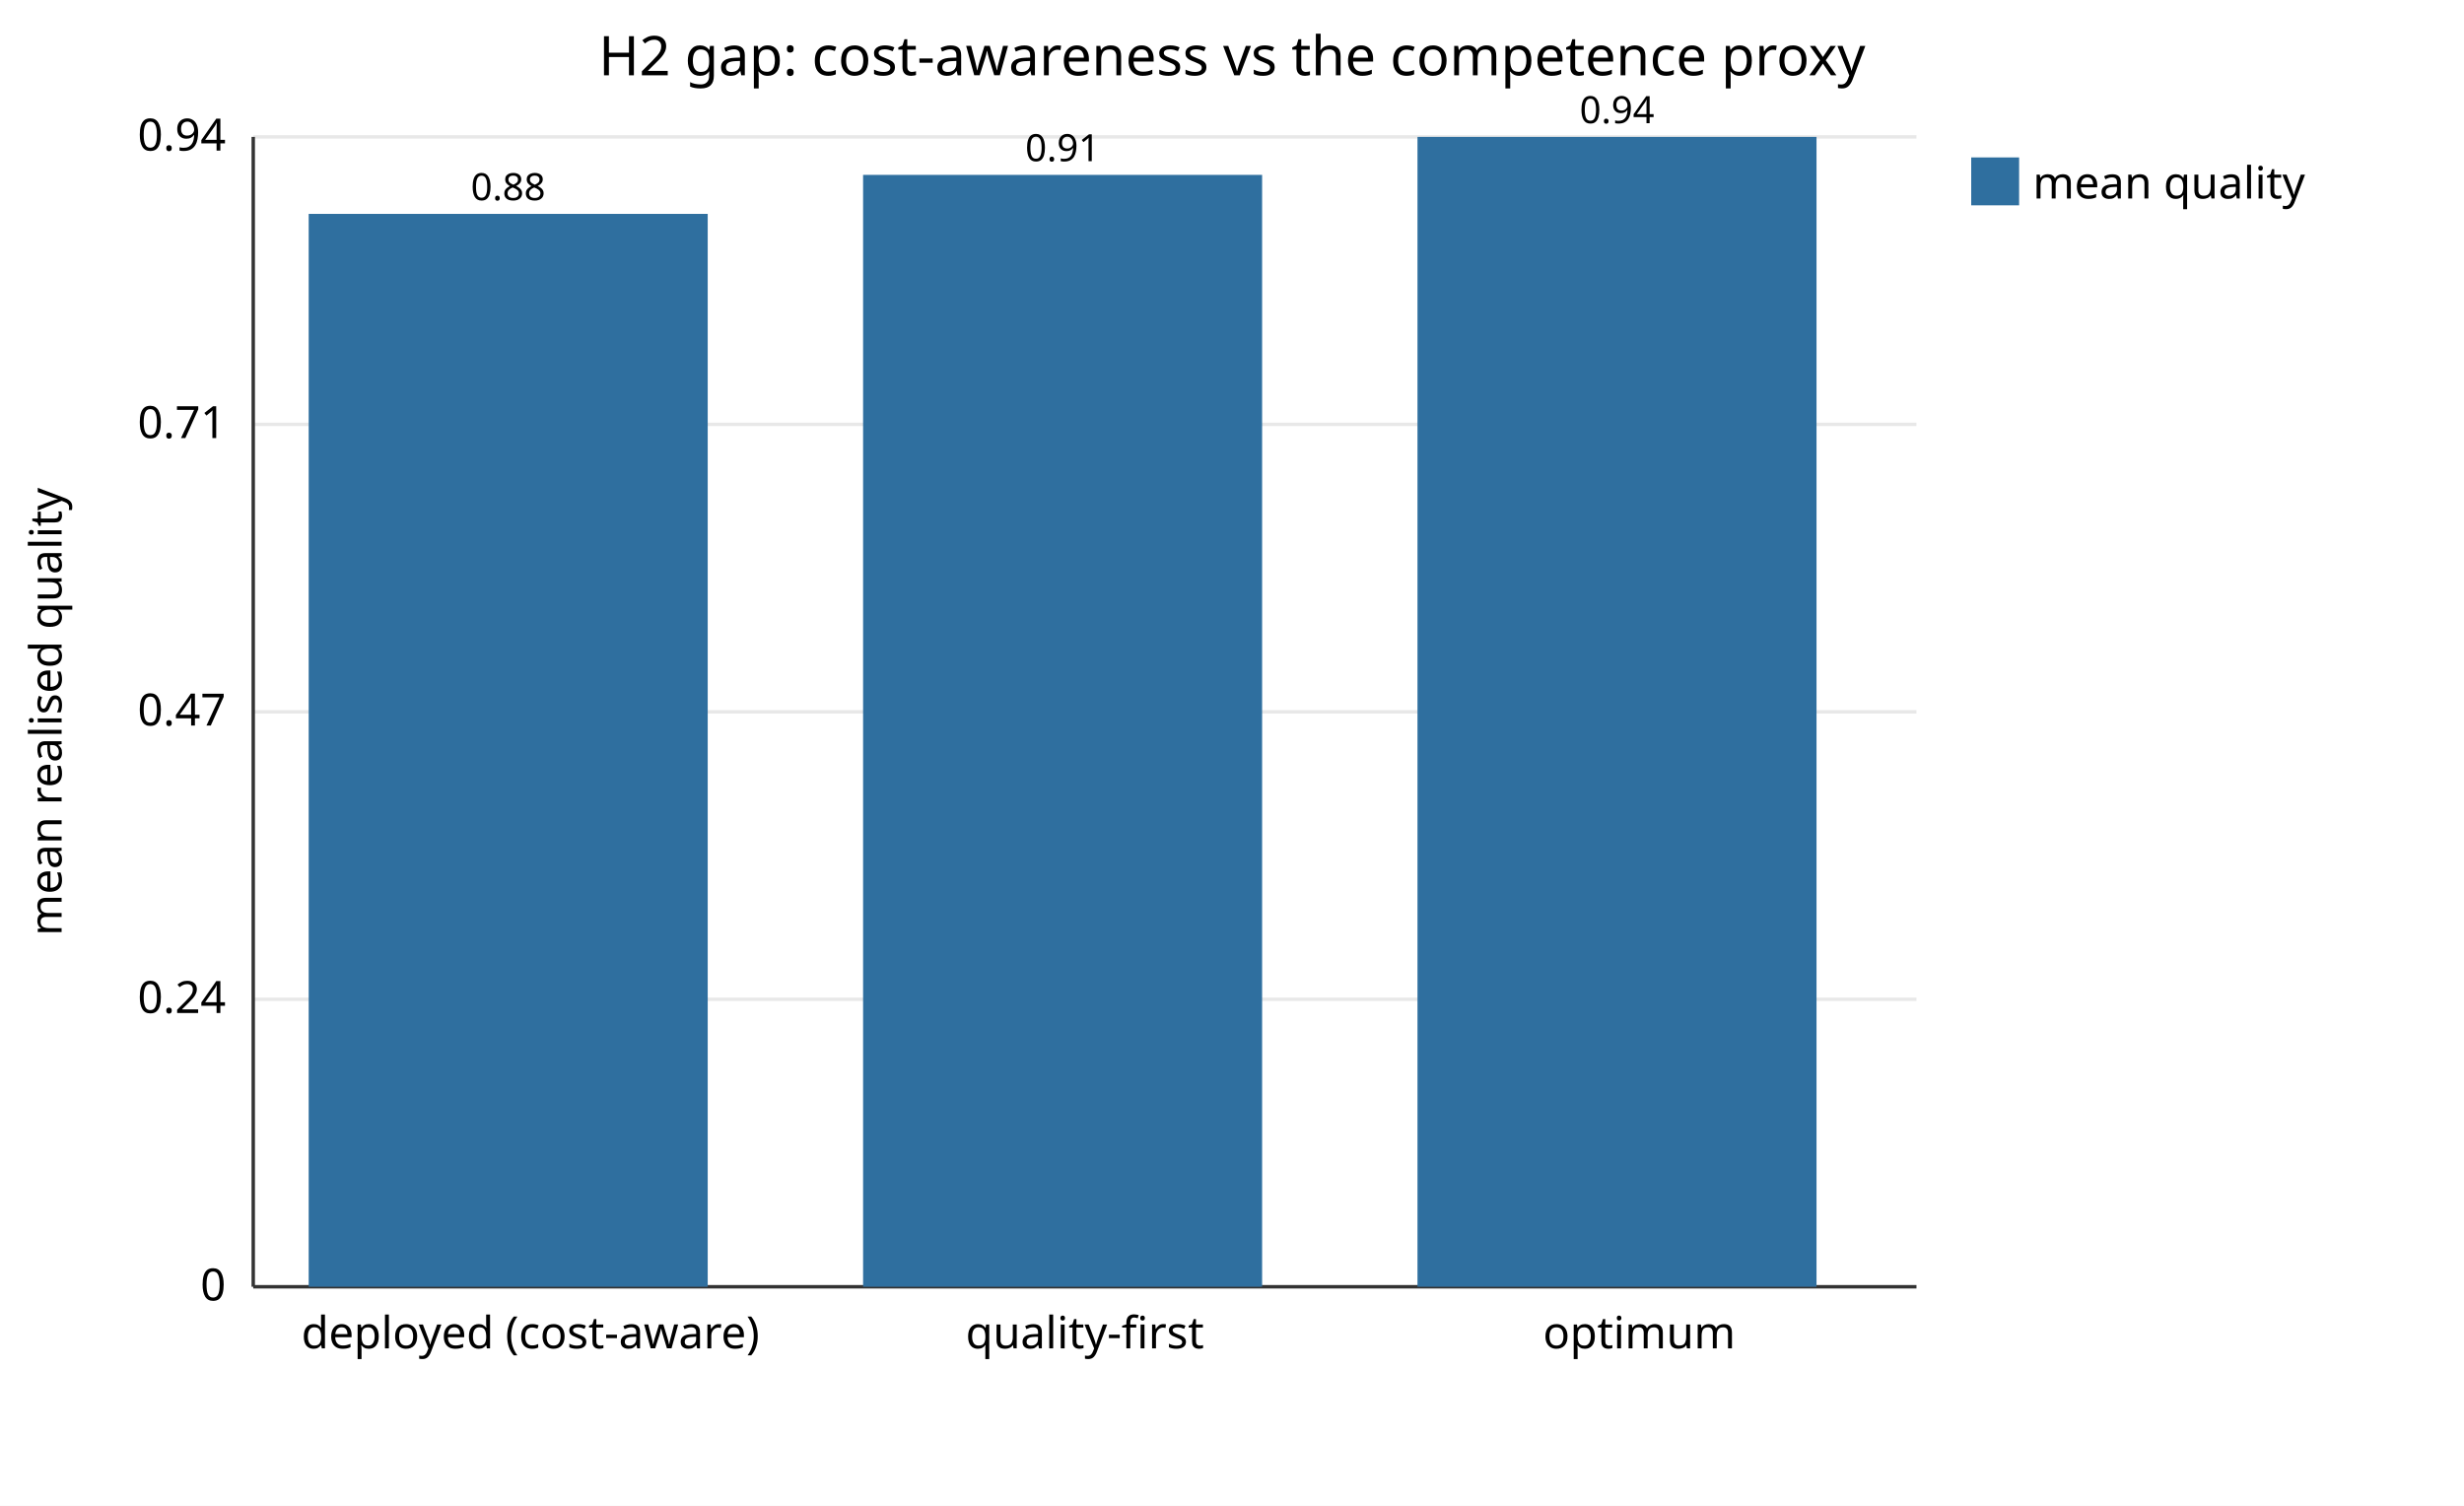
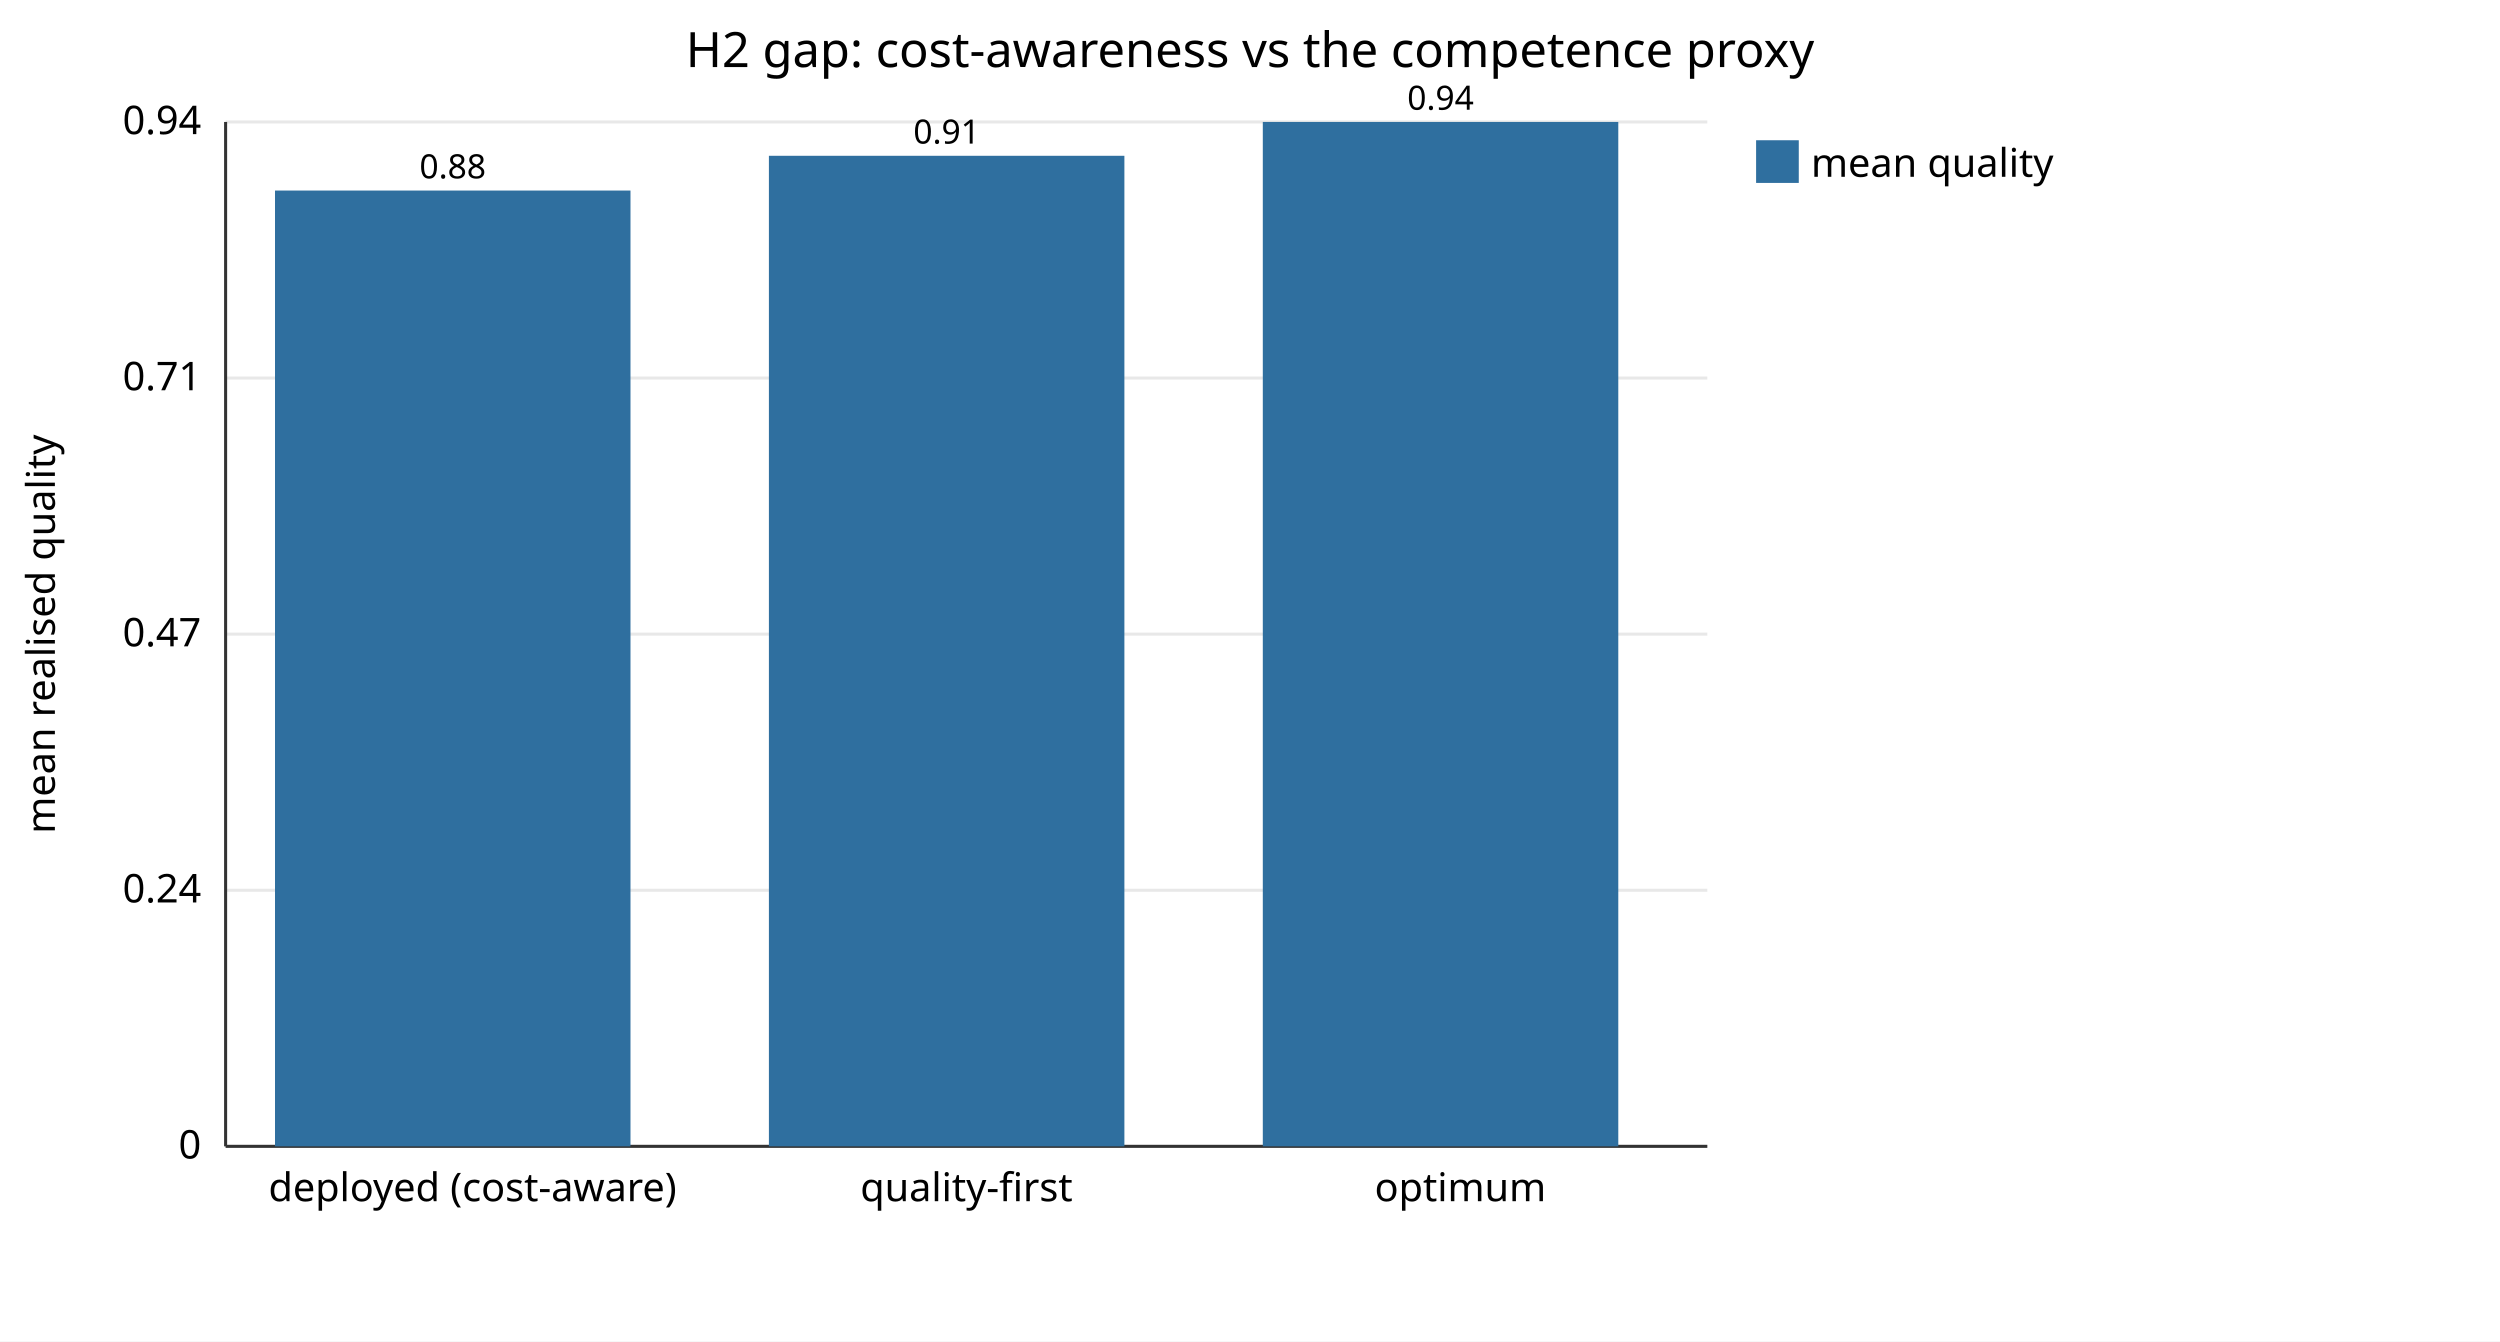
- <svg xmlns="http://www.w3.org/2000/svg" width="720" height="440" viewBox="0 0 720 440" font-family="sans-serif" font-size="13">
-   <rect width="720" height="440" fill="white" />
-   <text x="360" y="22" text-anchor="middle" font-size="16">H2 gap: cost-awareness vs the competence proxy</text>
+ <svg xmlns="http://www.w3.org/2000/svg" width="820" height="440" viewBox="0 0 820 440" font-family="sans-serif" font-size="13">
+   <rect width="820" height="440" fill="white" />
+   <text x="410" y="22" text-anchor="middle" font-size="16">H2 gap: cost-awareness vs the competence proxy</text>
  <line x1="74" y1="376.0" x2="560" y2="376.0" stroke="#e8e8e8" />
  <text x="66" y="380.0" text-anchor="end">0</text>
  <line x1="74" y1="292.0" x2="560" y2="292.0" stroke="#e8e8e8" />
  <text x="66" y="296.0" text-anchor="end">0.24</text>
  <line x1="74" y1="208.0" x2="560" y2="208.0" stroke="#e8e8e8" />
  <text x="66" y="212.0" text-anchor="end">0.47</text>
  <line x1="74" y1="124.0" x2="560" y2="124.0" stroke="#e8e8e8" />
  <text x="66" y="128.0" text-anchor="end">0.71</text>
  <line x1="74" y1="40.0" x2="560" y2="40.0" stroke="#e8e8e8" />
  <text x="66" y="44.0" text-anchor="end">0.94</text>
  <line x1="74" y1="376.0" x2="560" y2="376.0" stroke="#333" />
  <line x1="74" y1="376" x2="74" y2="40" stroke="#333" />
  <text x="18" y="208" text-anchor="middle" transform="rotate(-90 18 208)">mean realised quality</text>
  <rect x="90.2" y="62.5" width="116.6" height="313.5" fill="#2f6f9f" />
  <text x="148.5" y="58.5" text-anchor="middle" font-size="11">0.88</text>
  <text x="155" y="394" text-anchor="middle">deployed (cost-aware)</text>
  <rect x="252.2" y="51.1" width="116.6" height="324.9" fill="#2f6f9f" />
  <text x="310.5" y="47.1" text-anchor="middle" font-size="11">0.91</text>
  <text x="317" y="394" text-anchor="middle">quality-first</text>
  <rect x="414.2" y="40.0" width="116.6" height="336.0" fill="#2f6f9f" />
  <text x="472.5" y="36.0" text-anchor="middle" font-size="11">0.94</text>
  <text x="479" y="394" text-anchor="middle">optimum</text>
  <rect x="576" y="46" width="14" height="14" fill="#2f6f9f" />
  <text x="594" y="58">mean quality</text>
</svg>
